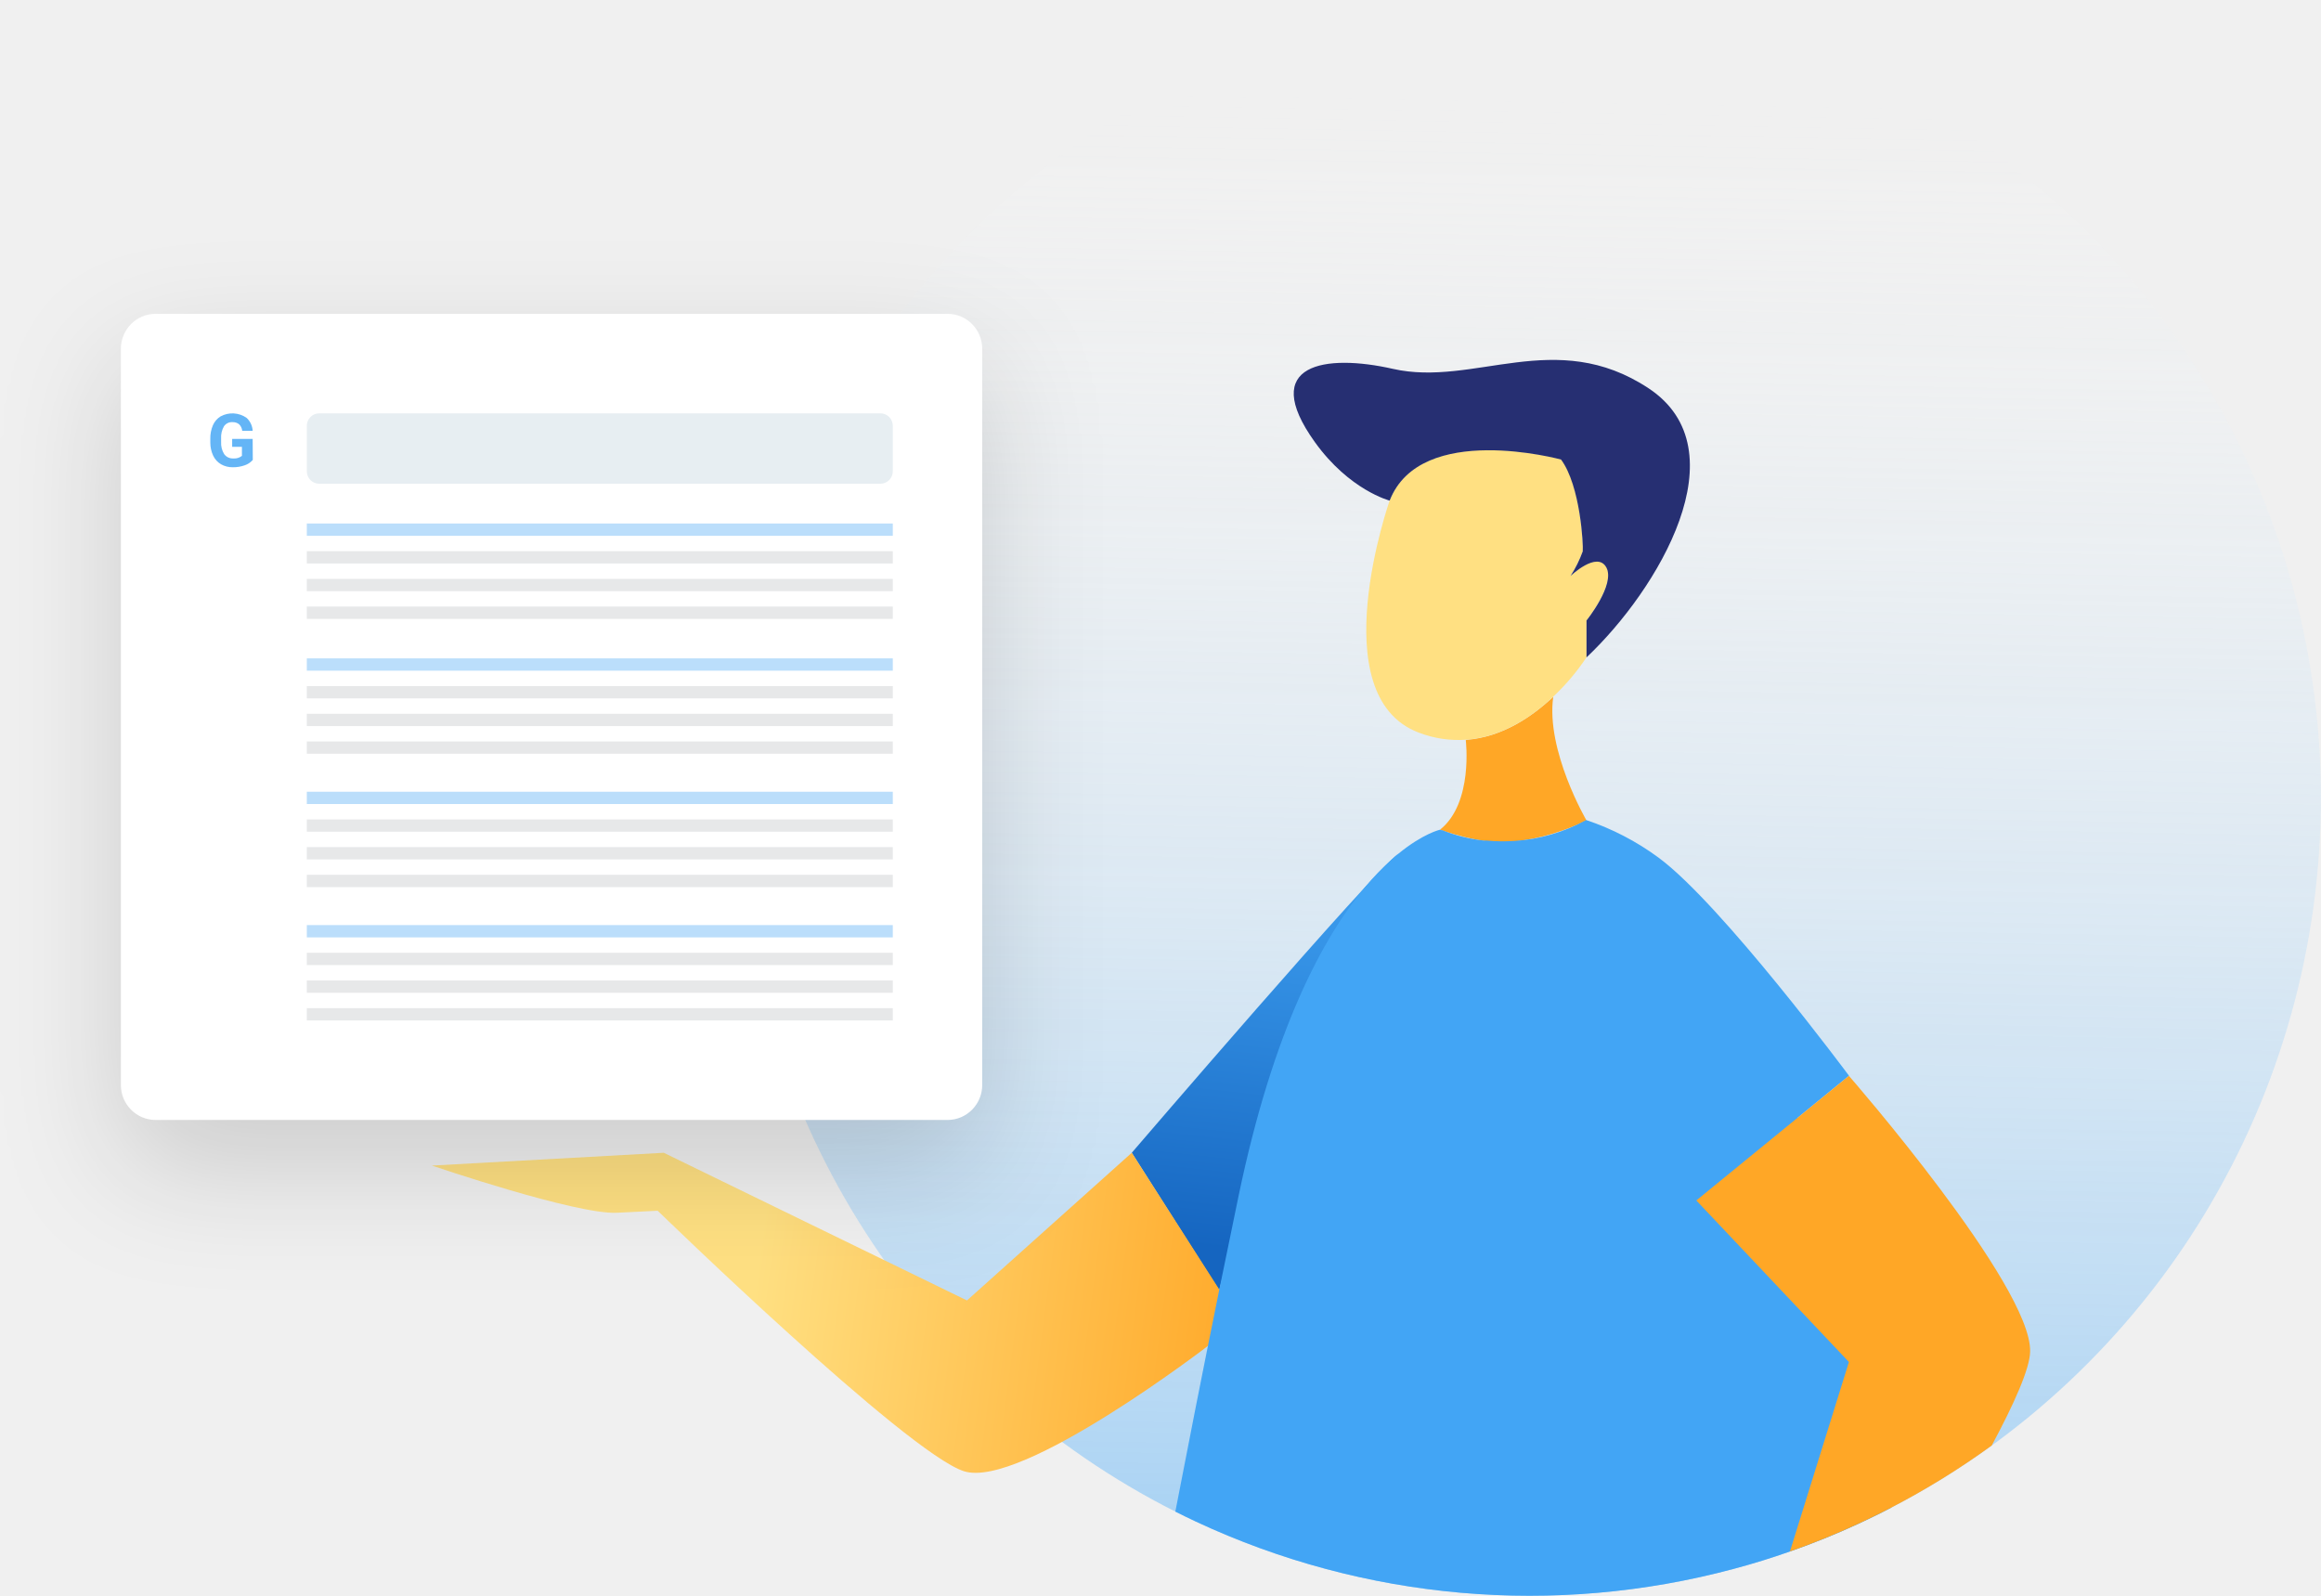
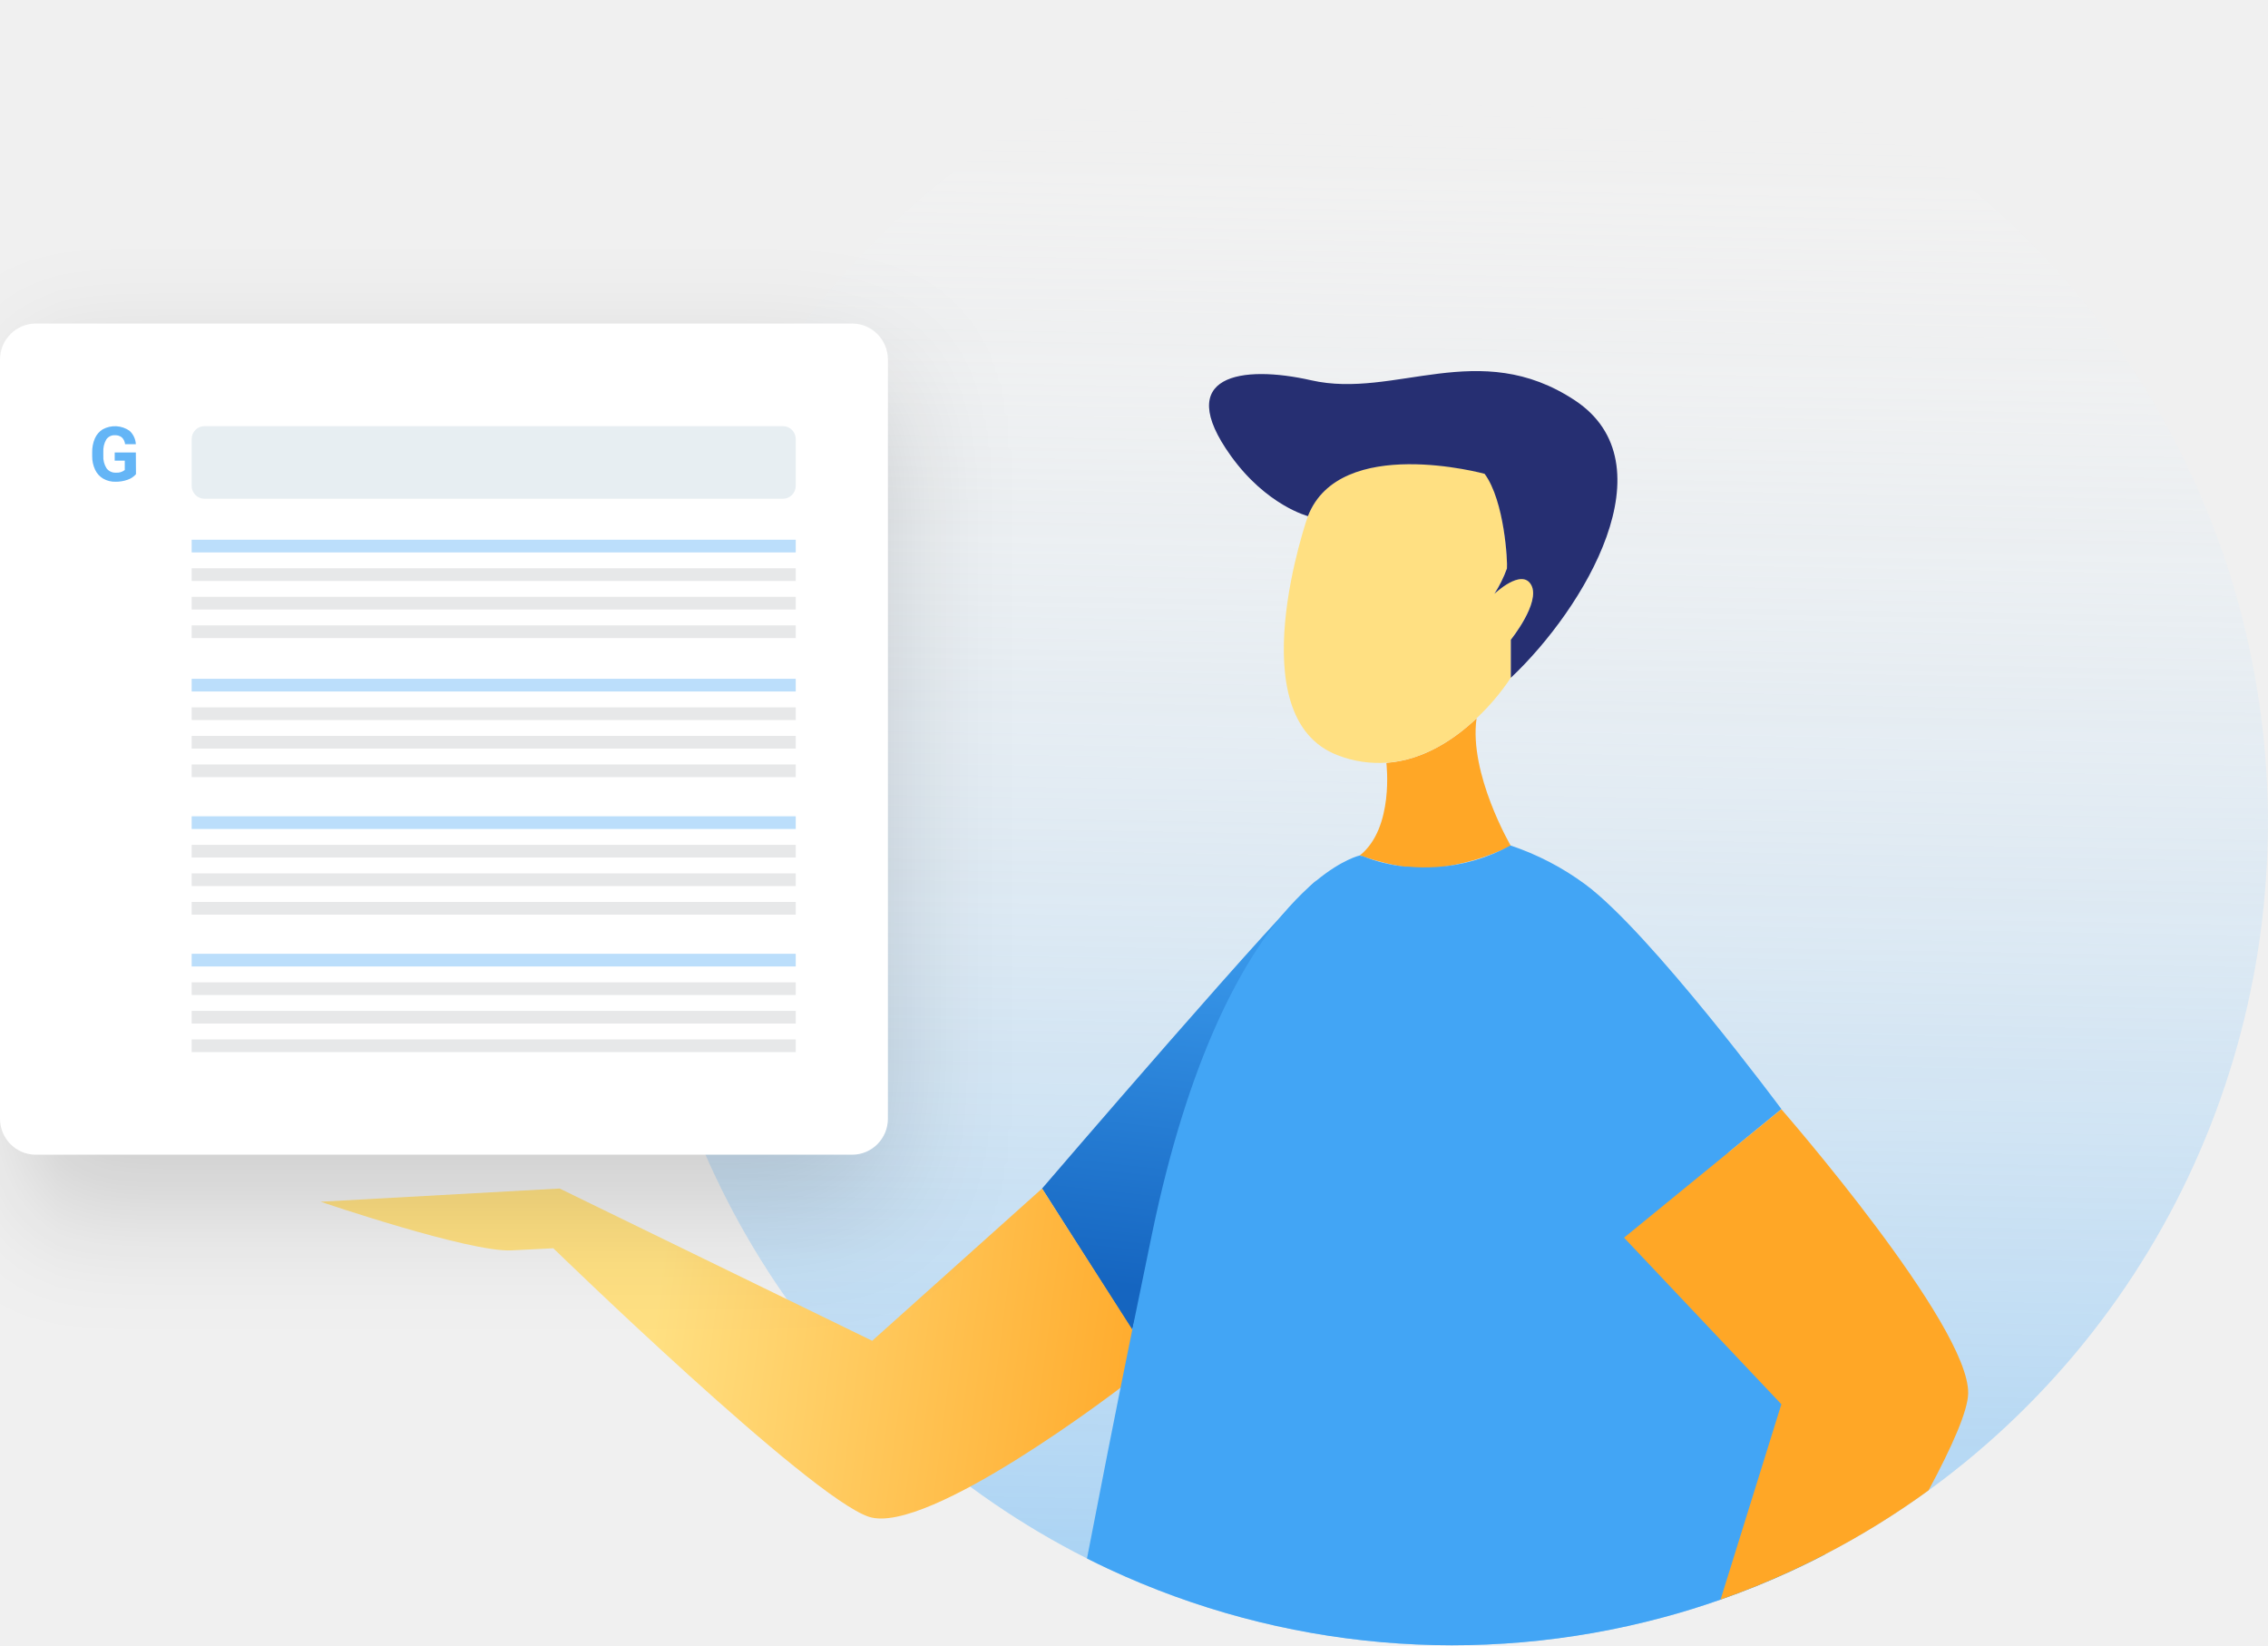
- <svg xmlns="http://www.w3.org/2000/svg" width="192" height="132" viewBox="0 0 192 132" fill="none">
-   <path d="M191.995 66C191.988 78.129 188.67 90.022 182.403 100.377C176.136 110.731 167.163 119.146 156.467 124.701C155.841 125.031 155.205 125.347 154.564 125.652C154.276 125.795 153.993 125.927 153.7 126.06C151.872 126.905 149.997 127.663 148.075 128.335C146.56 128.869 145.005 129.353 143.435 129.77C128.603 133.752 112.856 132.371 98.93 125.866C98.359 125.596 97.788 125.322 97.228 125.037C86.801 119.779 77.956 111.81 71.606 101.952C65.257 92.096 61.633 80.708 61.11 68.967C60.587 57.226 63.183 45.557 68.63 35.166C74.077 24.774 82.178 16.038 92.095 9.859C102.013 3.679 113.387 0.282 125.042 0.017C136.698 -0.249 148.213 2.628 158.396 8.35C168.58 14.072 177.063 22.432 182.97 32.565C188.876 42.698 191.992 54.237 191.995 65.99V66Z" fill="url(#paint0_linear_0_1699)" />
-   <path d="M100.854 106.742L93.623 95.355C93.623 95.355 113.654 72.011 115.659 70.632C115.659 70.632 105.555 87.72 100.854 106.742Z" fill="url(#paint1_linear_0_1699)" />
-   <path d="M93.623 95.355L79.99 107.572L54.909 95.355L35.722 96.414C35.722 96.414 47.673 100.486 51.036 100.318L54.404 100.15C54.404 100.15 75.001 120.17 79.737 121.697C84.474 123.224 100.031 111.252 100.031 111.252L100.934 106.778L93.623 95.355Z" fill="url(#paint2_linear_0_1699)" />
-   <path d="M131.241 67.868C129.346 68.793 127.309 69.385 125.217 69.619C122.798 69.986 119.122 68.632 119.122 68.632C121.899 66.428 121.253 61.23 121.253 61.23L121.313 61.2C124.277 60.971 126.757 59.276 128.489 57.637C127.863 62.086 131.241 67.868 131.241 67.868Z" fill="url(#paint3_linear_0_1699)" />
-   <path d="M131.241 51.315V54.369C130.452 55.555 129.53 56.647 128.494 57.621C126.762 59.266 124.283 60.961 121.319 61.185C119.972 61.288 118.62 61.088 117.36 60.599C109.281 57.545 114.962 41.384 114.962 41.384C117.527 34.807 129.14 37.988 129.14 37.988C130.695 39.856 130.993 45.074 130.933 45.583C130.674 46.298 130.335 46.981 129.923 47.619C129.923 47.619 132.13 45.522 132.887 46.917C133.644 48.311 131.241 51.315 131.241 51.315Z" fill="url(#paint4_linear_0_1699)" />
-   <path d="M131.241 54.379V51.325C131.241 51.325 133.639 48.347 132.882 46.942C132.125 45.537 129.918 47.645 129.918 47.645C130.33 47.007 130.669 46.324 130.928 45.608C130.988 45.099 130.736 40.177 129.135 38.014C129.135 38.014 117.522 34.833 114.957 41.409C114.957 41.409 111.634 40.559 108.771 36.573C104.09 30.053 109.68 29.254 115.219 30.511C121.94 32.038 128.676 27.029 136.376 32.119C144.076 37.21 137.174 48.78 131.241 54.379Z" fill="#262F72" />
-   <g filter="url(#filter0_d_0_1699)">
-     <path d="M78.384 25.96H12.868C11.284 25.96 10 27.255 10 28.852V89.751C10 91.348 11.284 92.642 12.868 92.642H78.384C79.968 92.642 81.252 91.348 81.252 89.751V28.852C81.252 27.255 79.968 25.96 78.384 25.96Z" fill="white" />
+ <svg xmlns="http://www.w3.org/2000/svg" width="182" height="132" viewBox="0 0 182 132" fill="none">
+   <g clip-path="url(#clip0_0_1699)">
+     <path d="M181.995 66C181.988 78.129 178.67 90.022 172.403 100.377C166.136 110.731 157.163 119.146 146.467 124.701C145.841 125.031 145.205 125.347 144.564 125.652C144.276 125.795 143.993 125.927 143.7 126.06C141.872 126.905 139.997 127.663 138.075 128.335C136.56 128.869 135.005 129.353 133.435 129.77C118.603 133.752 102.856 132.371 88.93 125.866C88.359 125.596 87.788 125.322 87.228 125.037C76.801 119.779 67.956 111.809 61.606 101.952C55.257 92.096 51.633 80.708 51.11 68.967C50.587 57.226 53.183 45.557 58.63 35.166C64.077 24.774 72.178 16.038 82.095 9.859C92.013 3.679 103.387 0.282 115.042 0.017C126.698 -0.249 138.213 2.628 148.396 8.35C158.58 14.072 167.063 22.432 172.97 32.565C178.876 42.698 181.992 54.237 181.995 65.99V66Z" fill="url(#paint0_linear_0_1699)" />
+     <path d="M90.854 106.742L83.623 95.355C83.623 95.355 103.654 72.011 105.659 70.632C105.659 70.632 95.555 87.72 90.854 106.742Z" fill="url(#paint1_linear_0_1699)" />
+     <path d="M83.623 95.355L69.99 107.572L44.909 95.355L25.722 96.414C25.722 96.414 37.674 100.486 41.036 100.318L44.404 100.15C44.404 100.15 65.001 120.17 69.737 121.697C74.474 123.224 90.031 111.252 90.031 111.252L90.934 106.778L83.623 95.355Z" fill="url(#paint2_linear_0_1699)" />
+     <path d="M121.241 67.868C119.346 68.793 117.309 69.385 115.217 69.619C112.798 69.986 109.122 68.632 109.122 68.632C111.899 66.428 111.253 61.23 111.253 61.23L111.313 61.2C114.277 60.971 116.757 59.276 118.489 57.637C117.863 62.086 121.241 67.868 121.241 67.868Z" fill="url(#paint3_linear_0_1699)" />
+     <path d="M121.241 51.315V54.369C120.452 55.555 119.53 56.647 118.494 57.621V57.621C116.762 59.266 114.283 60.961 111.319 61.185C109.972 61.288 108.62 61.088 107.36 60.599C99.281 57.545 104.962 41.384 104.962 41.384C107.527 34.807 119.14 37.988 119.14 37.988C120.695 39.856 120.993 45.074 120.933 45.583C120.674 46.298 120.335 46.981 119.923 47.619C119.923 47.619 122.13 45.522 122.887 46.917C123.644 48.311 121.241 51.315 121.241 51.315Z" fill="url(#paint4_linear_0_1699)" />
+     <path d="M121.241 54.379V51.325C121.241 51.325 123.639 48.347 122.882 46.942C122.125 45.537 119.918 47.645 119.918 47.645C120.33 47.007 120.669 46.324 120.928 45.608C120.988 45.099 120.736 40.177 119.135 38.014C119.135 38.014 107.522 34.833 104.957 41.409C104.957 41.409 101.634 40.559 98.771 36.573C94.09 30.053 99.68 29.254 105.219 30.511C111.94 32.038 118.676 27.029 126.376 32.119C134.076 37.21 127.174 48.78 121.241 54.379Z" fill="#262F72" />
+     <g filter="url(#filter0_d_0_1699)">
+       <path d="M68.384 25.96H2.868C1.284 25.96 0 27.255 0 28.852V89.751C0 91.348 1.284 92.642 2.868 92.642H68.384C69.968 92.642 71.252 91.348 71.252 89.751V28.852C71.252 27.255 69.968 25.96 68.384 25.96Z" fill="white" />
+     </g>
+     <path d="M10.912 38.044C10.73 38.252 10.496 38.407 10.235 38.492C9.923 38.601 9.595 38.655 9.266 38.65C8.923 38.658 8.585 38.574 8.286 38.406C8.003 38.24 7.775 37.992 7.635 37.693C7.474 37.349 7.393 36.974 7.397 36.594V36.298C7.388 35.912 7.462 35.528 7.614 35.173C7.745 34.873 7.964 34.619 8.241 34.446C8.576 34.263 8.954 34.177 9.335 34.197C9.715 34.218 10.083 34.344 10.397 34.563C10.698 34.84 10.879 35.226 10.902 35.637H10.038C10.018 35.429 9.925 35.236 9.776 35.092C9.617 34.969 9.42 34.908 9.22 34.919C9.085 34.911 8.951 34.939 8.83 34.998C8.709 35.058 8.605 35.148 8.528 35.26C8.351 35.568 8.269 35.923 8.291 36.278V36.553C8.269 36.911 8.359 37.267 8.549 37.571C8.636 37.687 8.75 37.78 8.881 37.841C9.012 37.902 9.157 37.93 9.301 37.922C9.557 37.945 9.811 37.868 10.013 37.709V36.96H9.205V36.304H10.902L10.912 38.044Z" fill="#64B5F6" />
+     <path d="M62.83 34.191H16.406C15.84 34.191 15.381 34.654 15.381 35.224V38.981C15.381 39.552 15.84 40.014 16.406 40.014H62.83C63.396 40.014 63.855 39.552 63.855 38.981V35.224C63.855 34.654 63.396 34.191 62.83 34.191Z" fill="#E7EEF2" />
+     <path d="M63.855 43.303H15.381V44.321H63.855V43.303Z" fill="#BBDEFB" />
+     <path d="M63.855 45.593H15.381V46.611H63.855V45.593Z" fill="#E7E8E9" />
+     <path d="M63.855 47.884H15.381V48.902H63.855V47.884Z" fill="#E7E8E9" />
+     <path d="M63.855 50.174H15.381V51.193H63.855V50.174Z" fill="#E7E8E9" />
+     <path d="M63.855 54.46H15.381V55.478H63.855V54.46Z" fill="#BBDEFB" />
+     <path d="M63.855 56.751H15.381V57.769H63.855V56.751Z" fill="#E7E8E9" />
+     <path d="M63.855 59.042H15.381V60.06H63.855V59.042Z" fill="#E7E8E9" />
+     <path d="M63.855 61.332H15.381V62.35H63.855V61.332Z" fill="#E7E8E9" />
+     <path d="M63.855 65.491H15.381V66.509H63.855V65.491Z" fill="#BBDEFB" />
+     <path d="M63.855 67.782H15.381V68.8H63.855V67.782Z" fill="#E7E8E9" />
+     <path d="M63.855 70.072H15.381V71.09H63.855V70.072Z" fill="#E7E8E9" />
+     <path d="M63.855 72.363H15.381V73.381H63.855V72.363Z" fill="#E7E8E9" />
+     <path d="M63.855 76.522H15.381V77.54H63.855V76.522Z" fill="#BBDEFB" />
+     <path d="M63.855 78.812H15.381V79.83H63.855V78.812Z" fill="#E7E8E9" />
+     <path d="M63.855 81.103H15.381V82.121H63.855V81.103Z" fill="#E7E8E9" />
+     <path d="M63.855 83.393H15.381V84.411H63.855V83.393Z" fill="#E7E8E9" />
+     <path d="M138.707 92.459C142.161 102.823 144.721 114.82 146.468 124.701C145.842 125.032 145.206 125.347 144.564 125.653C144.276 125.795 143.994 125.927 143.701 126.06C141.873 126.905 139.998 127.663 138.076 128.335C136.561 128.87 135.006 129.353 133.435 129.771C118.604 133.752 102.857 132.371 88.93 125.866C88.36 125.597 87.789 125.322 87.228 125.037C88.238 119.809 89.44 113.665 90.849 106.747C91.361 104.24 91.897 101.63 92.46 98.919C95.353 85.027 99.504 77.463 102.932 73.366L102.967 73.325C103.619 72.546 104.324 71.814 105.078 71.136C105.099 71.111 105.123 71.089 105.149 71.07C105.32 70.917 105.492 70.775 105.654 70.637C107.719 68.942 109.123 68.632 109.123 68.632L109.249 68.677H109.32C110.416 69.114 111.566 69.399 112.738 69.528H112.935H112.965C113.714 69.6 114.467 69.612 115.217 69.563H115.263C117.347 69.429 119.377 68.839 121.211 67.832V67.832C123.362 68.55 125.388 69.603 127.215 70.953C132.436 74.816 142.954 88.983 142.954 88.983L138.707 92.459Z" fill="url(#paint5_linear_0_1699)" />
+     <path d="M157.939 111.802C157.909 113.217 156.632 116.088 154.763 119.57C152.127 121.487 149.352 123.202 146.462 124.701C145.836 125.031 145.2 125.347 144.558 125.652C144.271 125.795 143.988 125.927 143.695 126.06C141.867 126.905 139.992 127.663 138.07 128.335L142.948 112.662L130.324 99.3L138.701 92.459L142.948 88.993C142.948 88.993 158.071 106.33 157.939 111.802Z" fill="url(#paint6_linear_0_1699)" />
  </g>
-   <path d="M20.912 38.044C20.73 38.252 20.496 38.407 20.235 38.492C19.923 38.601 19.595 38.655 19.265 38.65C18.923 38.658 18.585 38.574 18.286 38.406C18.003 38.24 17.776 37.992 17.635 37.693C17.474 37.349 17.393 36.974 17.397 36.594V36.298C17.388 35.912 17.462 35.528 17.614 35.173C17.745 34.873 17.964 34.619 18.241 34.446C18.576 34.263 18.954 34.177 19.335 34.197C19.715 34.218 20.083 34.344 20.397 34.563C20.698 34.84 20.879 35.226 20.901 35.637H20.038C20.018 35.429 19.925 35.236 19.776 35.092C19.617 34.969 19.42 34.908 19.22 34.919C19.085 34.911 18.951 34.939 18.83 34.998C18.709 35.058 18.605 35.148 18.528 35.26C18.351 35.568 18.268 35.923 18.291 36.278V36.553C18.269 36.911 18.359 37.267 18.549 37.571C18.636 37.687 18.75 37.78 18.881 37.841C19.012 37.902 19.157 37.93 19.301 37.922C19.556 37.945 19.811 37.868 20.013 37.709V36.96H19.205V36.304H20.901L20.912 38.044Z" fill="#64B5F6" />
-   <path d="M72.83 34.191H26.406C25.84 34.191 25.381 34.654 25.381 35.224V38.981C25.381 39.552 25.84 40.014 26.406 40.014H72.83C73.396 40.014 73.855 39.552 73.855 38.981V35.224C73.855 34.654 73.396 34.191 72.83 34.191Z" fill="#E7EEF2" />
-   <path d="M73.855 43.303H25.381V44.321H73.855V43.303Z" fill="#BBDEFB" />
-   <path d="M73.855 45.593H25.381V46.611H73.855V45.593Z" fill="#E7E8E9" />
-   <path d="M73.855 47.884H25.381V48.902H73.855V47.884Z" fill="#E7E8E9" />
-   <path d="M73.855 50.174H25.381V51.193H73.855V50.174Z" fill="#E7E8E9" />
-   <path d="M73.855 54.46H25.381V55.478H73.855V54.46Z" fill="#BBDEFB" />
-   <path d="M73.855 56.751H25.381V57.769H73.855V56.751Z" fill="#E7E8E9" />
-   <path d="M73.855 59.042H25.381V60.06H73.855V59.042Z" fill="#E7E8E9" />
-   <path d="M73.855 61.332H25.381V62.35H73.855V61.332Z" fill="#E7E8E9" />
-   <path d="M73.855 65.491H25.381V66.509H73.855V65.491Z" fill="#BBDEFB" />
-   <path d="M73.855 67.782H25.381V68.8H73.855V67.782Z" fill="#E7E8E9" />
-   <path d="M73.855 70.072H25.381V71.09H73.855V70.072Z" fill="#E7E8E9" />
-   <path d="M73.855 72.363H25.381V73.381H73.855V72.363Z" fill="#E7E8E9" />
-   <path d="M73.855 76.522H25.381V77.54H73.855V76.522Z" fill="#BBDEFB" />
-   <path d="M73.855 78.812H25.381V79.83H73.855V78.812Z" fill="#E7E8E9" />
-   <path d="M73.855 81.103H25.381V82.121H73.855V81.103Z" fill="#E7E8E9" />
-   <path d="M73.855 83.393H25.381V84.411H73.855V83.393Z" fill="#E7E8E9" />
-   <path d="M148.707 92.459C152.161 102.823 154.721 114.82 156.468 124.701C155.842 125.032 155.206 125.347 154.564 125.653C154.276 125.795 153.994 125.927 153.701 126.06C151.873 126.905 149.998 127.663 148.076 128.335C146.561 128.87 145.006 129.353 143.435 129.771C128.604 133.752 112.857 132.371 98.93 125.866C98.36 125.597 97.789 125.322 97.228 125.037C98.238 119.809 99.44 113.665 100.849 106.747C101.361 104.24 101.898 101.63 102.46 98.919C105.353 85.027 109.504 77.463 112.932 73.366L112.967 73.325C113.619 72.546 114.324 71.814 115.078 71.136C115.099 71.111 115.123 71.089 115.149 71.07C115.32 70.917 115.492 70.775 115.654 70.637C117.719 68.942 119.123 68.632 119.123 68.632L119.249 68.677H119.32C120.416 69.114 121.566 69.399 122.738 69.528H122.935H122.965C123.714 69.6 124.467 69.612 125.217 69.563H125.263C127.347 69.429 129.377 68.839 131.211 67.832C133.362 68.55 135.388 69.603 137.215 70.953C142.436 74.816 152.954 88.983 152.954 88.983L148.707 92.459Z" fill="url(#paint5_linear_0_1699)" />
-   <path d="M167.939 111.802C167.909 113.217 166.632 116.088 164.763 119.57C162.127 121.487 159.352 123.202 156.462 124.701C155.836 125.031 155.2 125.347 154.558 125.652C154.271 125.795 153.988 125.927 153.695 126.06C151.867 126.905 149.992 127.663 148.07 128.335L152.948 112.662L140.324 99.3L148.701 92.459L152.948 88.993C152.948 88.993 168.071 106.33 167.939 111.802Z" fill="url(#paint6_linear_0_1699)" />
  <defs>
-     <filter id="filter0_d_0_1699" x="0" y="19.96" width="91.252" height="86.682" filterUnits="userSpaceOnUse" color-interpolation-filters="sRGB">
+     <filter id="filter0_d_0_1699" x="-10" y="19.96" width="91.252" height="86.682" filterUnits="userSpaceOnUse" color-interpolation-filters="sRGB">
      <feFlood flood-opacity="0" result="BackgroundImageFix" />
      <feColorMatrix in="SourceAlpha" type="matrix" values="0 0 0 0 0 0 0 0 0 0 0 0 0 0 0 0 0 0 127 0" result="hardAlpha" />
      <feOffset dy="4" />
      <feGaussianBlur stdDeviation="5" />
      <feColorMatrix type="matrix" values="0 0 0 0 0 0 0 0 0 0 0 0 0 0 0 0 0 0 0.15 0" />
      <feBlend mode="normal" in2="BackgroundImageFix" result="effect1_dropShadow_0_1699" />
      <feBlend mode="normal" in="SourceGraphic" in2="effect1_dropShadow_0_1699" result="shape" />
    </filter>
-     <linearGradient id="paint0_linear_0_1699" x1="126.788" y1="7.167" x2="124.512" y2="137.263" gradientUnits="userSpaceOnUse">
+     <linearGradient id="paint0_linear_0_1699" x1="116.788" y1="7.167" x2="114.512" y2="137.263" gradientUnits="userSpaceOnUse">
      <stop stop-color="white" stop-opacity="0" />
      <stop offset="1" stop-color="#64B5F6" stop-opacity="0.6" />
    </linearGradient>
-     <linearGradient id="paint1_linear_0_1699" x1="106.231" y1="68.209" x2="102.384" y2="103.452" gradientUnits="userSpaceOnUse">
+     <linearGradient id="paint1_linear_0_1699" x1="96.231" y1="68.209" x2="92.383" y2="103.452" gradientUnits="userSpaceOnUse">
      <stop stop-color="#42A5F5" />
      <stop offset="1" stop-color="#1565C0" />
    </linearGradient>
-     <linearGradient id="paint2_linear_0_1699" x1="62.534" y1="105.322" x2="104.455" y2="110.833" gradientUnits="userSpaceOnUse">
+     <linearGradient id="paint2_linear_0_1699" x1="52.534" y1="105.322" x2="94.455" y2="110.833" gradientUnits="userSpaceOnUse">
      <stop stop-color="#FFE082" />
      <stop offset="1" stop-color="#FFA726" />
    </linearGradient>
-     <linearGradient id="paint3_linear_0_1699" x1="9417.78" y1="2544.52" x2="9420.77" y2="2315.66" gradientUnits="userSpaceOnUse">
+     <linearGradient id="paint3_linear_0_1699" x1="9407.78" y1="2544.52" x2="9410.77" y2="2315.66" gradientUnits="userSpaceOnUse">
      <stop stop-color="#FFE082" />
      <stop offset="1" stop-color="#FFA726" />
    </linearGradient>
-     <linearGradient id="paint4_linear_0_1699" x1="14987.3" y1="4075.82" x2="15780.5" y2="4075.82" gradientUnits="userSpaceOnUse">
+     <linearGradient id="paint4_linear_0_1699" x1="14977.3" y1="4075.82" x2="15770.5" y2="4075.82" gradientUnits="userSpaceOnUse">
      <stop stop-color="#FFE082" />
      <stop offset="1" stop-color="#FFA726" />
    </linearGradient>
-     <linearGradient id="paint5_linear_0_1699" x1="42948.6" y1="15103.6" x2="48847.7" y2="20773.6" gradientUnits="userSpaceOnUse">
+     <linearGradient id="paint5_linear_0_1699" x1="42938.6" y1="15103.6" x2="48837.7" y2="20773.6" gradientUnits="userSpaceOnUse">
      <stop stop-color="#42A5F5" />
      <stop offset="1" stop-color="#1565C0" />
    </linearGradient>
-     <linearGradient id="paint6_linear_0_1699" x1="23009.9" y1="12265.9" x2="22606.5" y2="9747.27" gradientUnits="userSpaceOnUse">
+     <linearGradient id="paint6_linear_0_1699" x1="22999.9" y1="12265.9" x2="22596.5" y2="9747.27" gradientUnits="userSpaceOnUse">
      <stop stop-color="#FFE082" />
      <stop offset="1" stop-color="#FFA726" />
    </linearGradient>
+     <clipPath id="clip0_0_1699">
+       <rect width="182" height="132" fill="white" />
+     </clipPath>
  </defs>
</svg>
